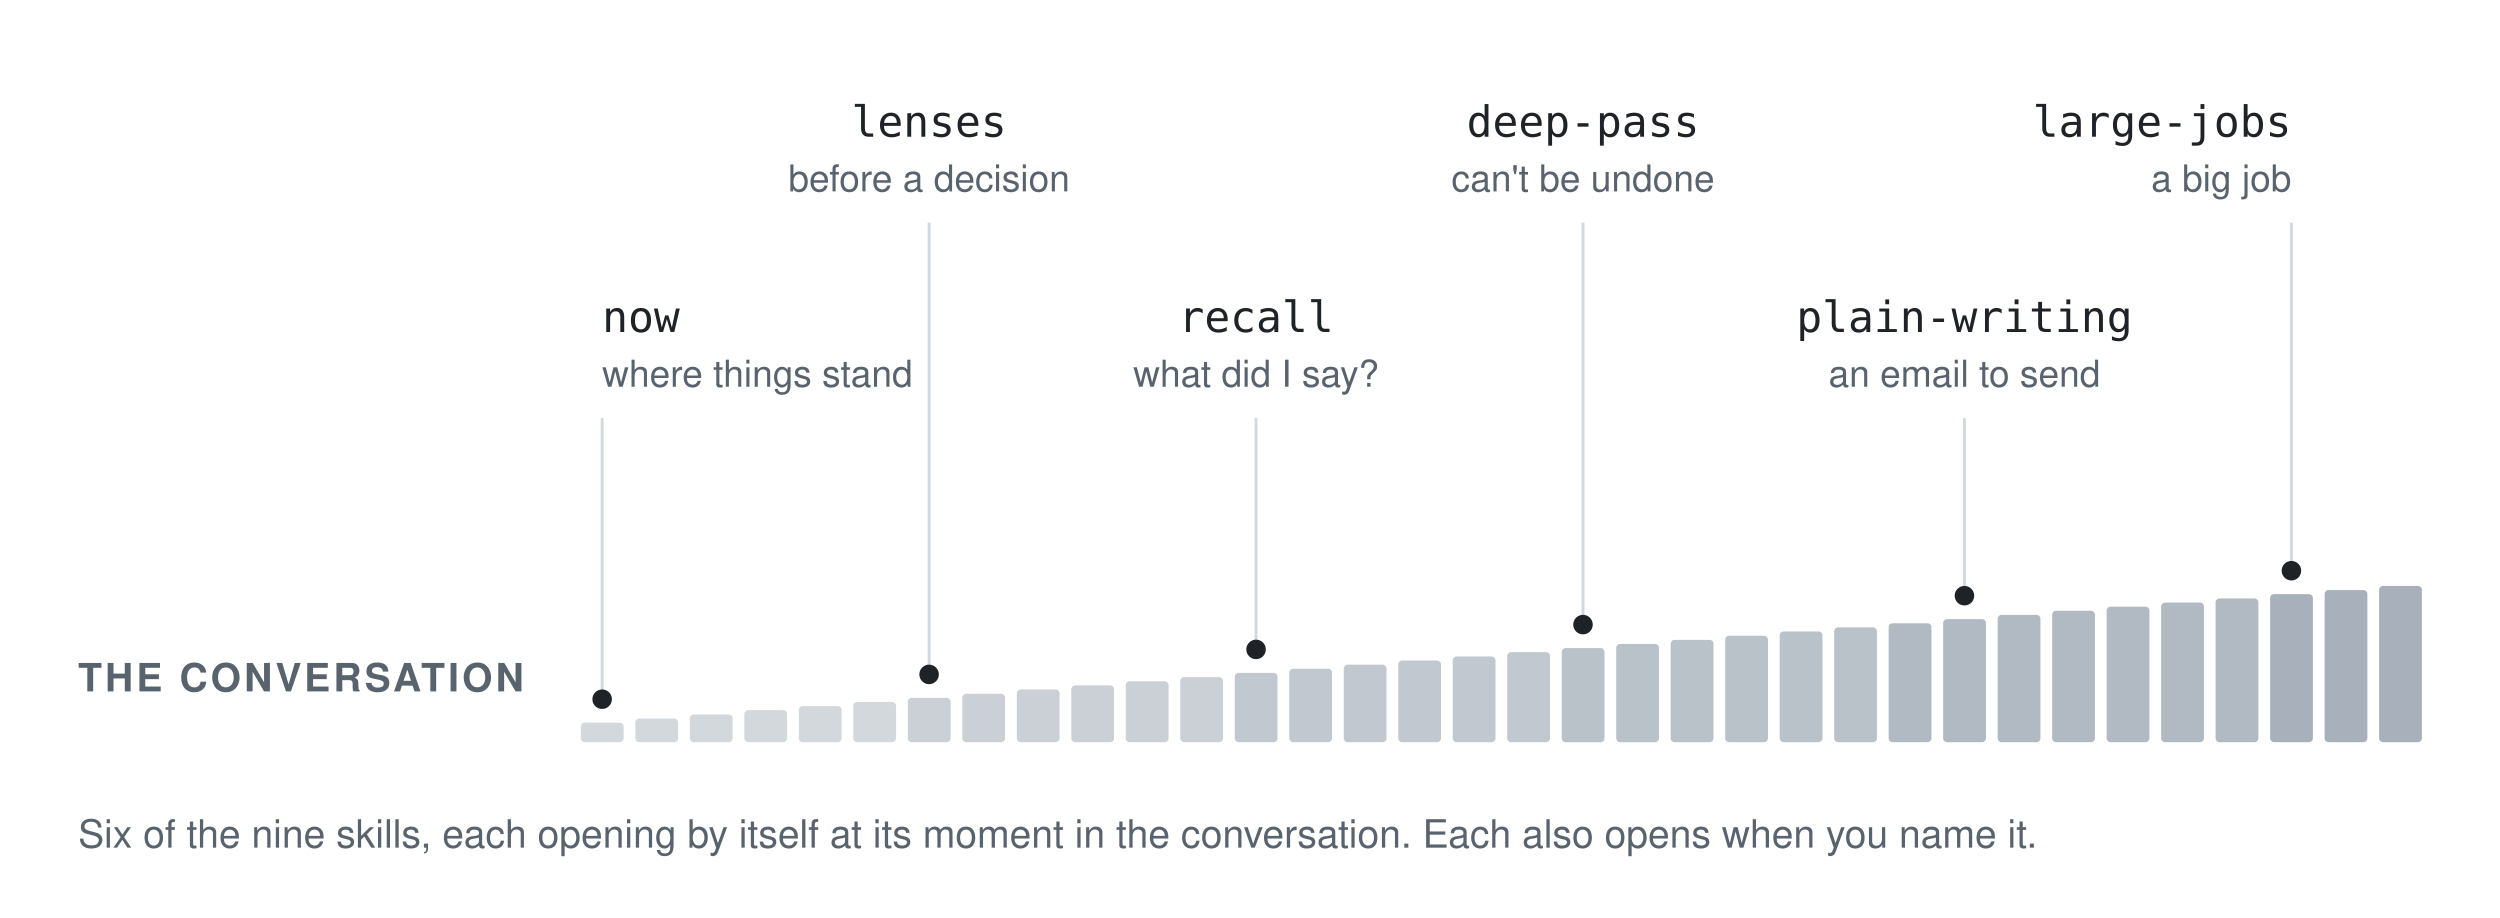
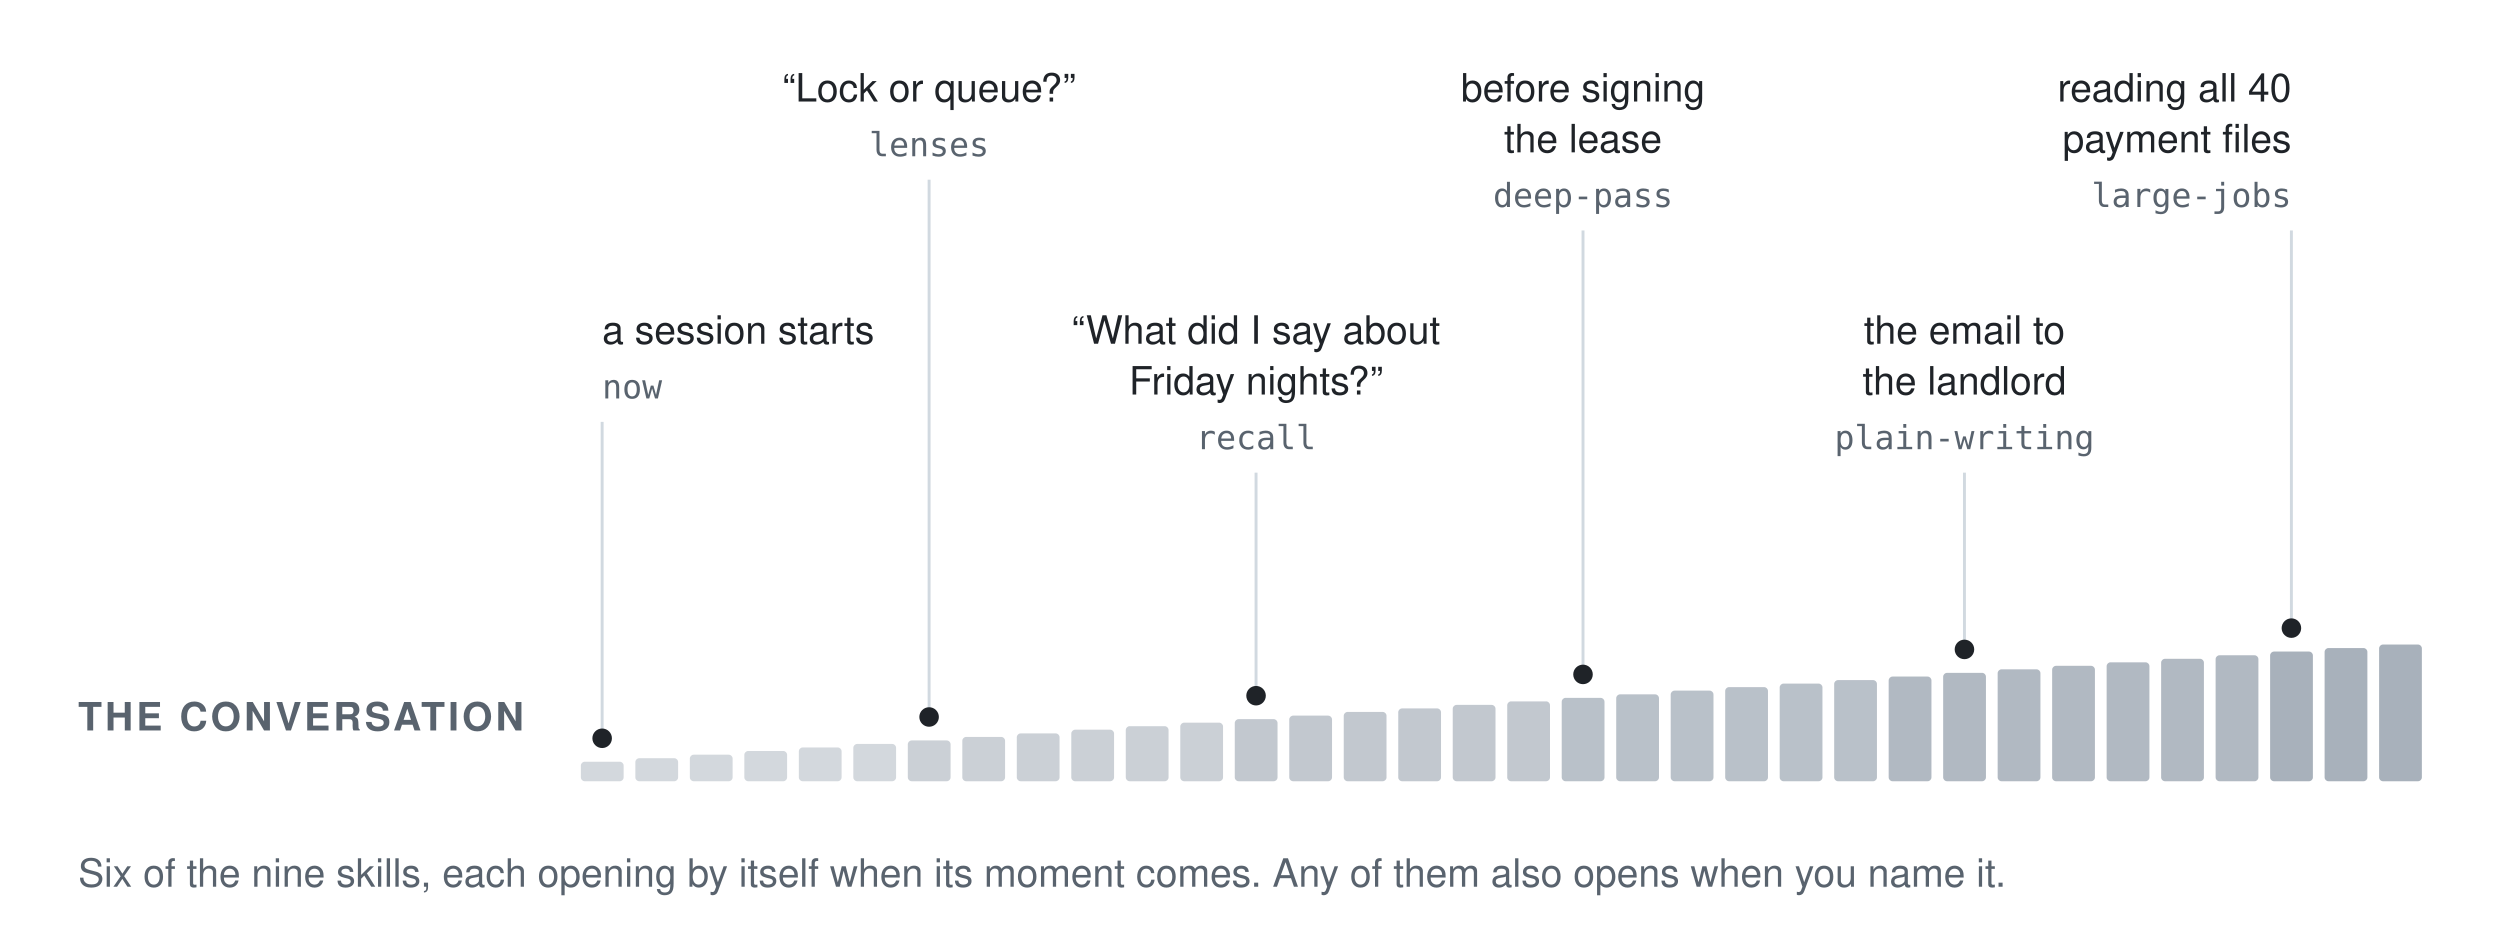
- <svg xmlns="http://www.w3.org/2000/svg" viewBox="0 0 1280 470" width="1280" height="470" role="img" aria-labelledby="t d">
-   <text x="40" y="354" font-size="20" font-family="ui-sans-serif, -apple-system, 'Segoe UI', Helvetica, Arial, sans-serif" fill="#59636e" font-weight="600" letter-spacing="1.6">THE CONVERSATION</text>
-   <rect x="297.4" y="370" width="21.9" height="10" rx="2" fill="#a8b1bb" opacity="0.5" />
-   <rect x="325.3" y="367.9" width="21.9" height="12.1" rx="2" fill="#a8b1bb" opacity="0.5" />
-   <rect x="353.2" y="365.8" width="21.9" height="14.2" rx="2" fill="#a8b1bb" opacity="0.5" />
-   <rect x="381.1" y="363.6" width="21.9" height="16.4" rx="2" fill="#a8b1bb" opacity="0.5" />
-   <rect x="409" y="361.5" width="21.9" height="18.5" rx="2" fill="#a8b1bb" opacity="0.5" />
-   <rect x="436.9" y="359.4" width="21.9" height="20.6" rx="2" fill="#a8b1bb" opacity="0.5" />
-   <rect x="464.8" y="357.3" width="21.9" height="22.7" rx="2" fill="#a8b1bb" opacity="0.6" />
-   <rect x="492.7" y="355.2" width="21.9" height="24.8" rx="2" fill="#a8b1bb" opacity="0.6" />
-   <rect x="520.6" y="353" width="21.9" height="27" rx="2" fill="#a8b1bb" opacity="0.6" />
-   <rect x="548.5" y="350.9" width="21.9" height="29.1" rx="2" fill="#a8b1bb" opacity="0.6" />
-   <rect x="576.4" y="348.8" width="21.9" height="31.2" rx="2" fill="#a8b1bb" opacity="0.6" />
-   <rect x="604.3" y="346.7" width="21.9" height="33.3" rx="2" fill="#a8b1bb" opacity="0.6" />
-   <rect x="632.2" y="344.5" width="21.9" height="35.5" rx="2" fill="#a8b1bb" opacity="0.7" />
-   <rect x="660.1" y="342.4" width="21.9" height="37.6" rx="2" fill="#a8b1bb" opacity="0.7" />
-   <rect x="688" y="340.3" width="21.9" height="39.7" rx="2" fill="#a8b1bb" opacity="0.7" />
-   <rect x="715.9" y="338.2" width="21.9" height="41.8" rx="2" fill="#a8b1bb" opacity="0.7" />
-   <rect x="743.8" y="336.1" width="21.9" height="43.9" rx="2" fill="#a8b1bb" opacity="0.7" />
-   <rect x="771.7" y="333.9" width="21.9" height="46.1" rx="2" fill="#a8b1bb" opacity="0.7" />
-   <rect x="799.6" y="331.8" width="21.9" height="48.2" rx="2" fill="#a8b1bb" opacity="0.8" />
-   <rect x="827.5" y="329.7" width="21.9" height="50.3" rx="2" fill="#a8b1bb" opacity="0.8" />
-   <rect x="855.4" y="327.6" width="21.9" height="52.4" rx="2" fill="#a8b1bb" opacity="0.8" />
-   <rect x="883.3" y="325.5" width="21.9" height="54.5" rx="2" fill="#a8b1bb" opacity="0.8" />
-   <rect x="911.2" y="323.3" width="21.9" height="56.7" rx="2" fill="#a8b1bb" opacity="0.8" />
-   <rect x="939.1" y="321.2" width="21.9" height="58.8" rx="2" fill="#a8b1bb" opacity="0.8" />
-   <rect x="967" y="319.1" width="21.9" height="60.9" rx="2" fill="#a8b1bb" opacity="0.9" />
-   <rect x="994.9" y="317" width="21.9" height="63" rx="2" fill="#a8b1bb" opacity="0.9" />
-   <rect x="1022.8" y="314.8" width="21.9" height="65.2" rx="2" fill="#a8b1bb" opacity="0.9" />
-   <rect x="1050.7" y="312.7" width="21.9" height="67.3" rx="2" fill="#a8b1bb" opacity="0.9" />
-   <rect x="1078.6" y="310.6" width="21.9" height="69.4" rx="2" fill="#a8b1bb" opacity="0.9" />
-   <rect x="1106.5" y="308.5" width="21.9" height="71.5" rx="2" fill="#a8b1bb" opacity="0.9" />
-   <rect x="1134.4" y="306.4" width="21.9" height="73.6" rx="2" fill="#a8b1bb" opacity="0.9" />
-   <rect x="1162.3" y="304.2" width="21.9" height="75.8" rx="2" fill="#a8b1bb" opacity="1" />
-   <rect x="1190.2" y="302.1" width="21.9" height="77.9" rx="2" fill="#a8b1bb" opacity="1" />
-   <rect x="1218.1" y="300" width="21.9" height="80" rx="2" fill="#a8b1bb" opacity="1" />
-   <line x1="308.3" y1="214" x2="308.3" y2="358" stroke="#d1d9e0" stroke-width="1.5" />
-   <circle cx="308.3" cy="358" r="5" fill="#1f2328" />
-   <text x="308.3" y="170" font-size="22" font-family="ui-monospace, SFMono-Regular, Menlo, Consolas, monospace" fill="#1f2328">now</text>
-   <text x="308.3" y="198" font-size="19" font-family="ui-sans-serif, -apple-system, 'Segoe UI', Helvetica, Arial, sans-serif" fill="#59636e">where things stand</text>
-   <line x1="475.7" y1="114" x2="475.7" y2="345.3" stroke="#d1d9e0" stroke-width="1.5" />
-   <circle cx="475.7" cy="345.3" r="5" fill="#1f2328" />
-   <text x="475.7" y="70" font-size="22" font-family="ui-monospace, SFMono-Regular, Menlo, Consolas, monospace" fill="#1f2328" text-anchor="middle">lenses</text>
-   <text x="475.7" y="98" font-size="19" font-family="ui-sans-serif, -apple-system, 'Segoe UI', Helvetica, Arial, sans-serif" fill="#59636e" text-anchor="middle">before a decision</text>
-   <line x1="643.1" y1="214" x2="643.1" y2="332.5" stroke="#d1d9e0" stroke-width="1.5" />
-   <circle cx="643.1" cy="332.5" r="5" fill="#1f2328" />
-   <text x="643.1" y="170" font-size="22" font-family="ui-monospace, SFMono-Regular, Menlo, Consolas, monospace" fill="#1f2328" text-anchor="middle">recall</text>
-   <text x="643.1" y="198" font-size="19" font-family="ui-sans-serif, -apple-system, 'Segoe UI', Helvetica, Arial, sans-serif" fill="#59636e" text-anchor="middle">what did I say?</text>
-   <line x1="810.5" y1="114" x2="810.5" y2="319.8" stroke="#d1d9e0" stroke-width="1.5" />
-   <circle cx="810.5" cy="319.8" r="5" fill="#1f2328" />
-   <text x="810.5" y="70" font-size="22" font-family="ui-monospace, SFMono-Regular, Menlo, Consolas, monospace" fill="#1f2328" text-anchor="middle">deep-pass</text>
-   <text x="810.5" y="98" font-size="19" font-family="ui-sans-serif, -apple-system, 'Segoe UI', Helvetica, Arial, sans-serif" fill="#59636e" text-anchor="middle">can't be undone</text>
-   <line x1="1005.8" y1="214" x2="1005.8" y2="305" stroke="#d1d9e0" stroke-width="1.5" />
-   <circle cx="1005.8" cy="305" r="5" fill="#1f2328" />
-   <text x="1005.8" y="170" font-size="22" font-family="ui-monospace, SFMono-Regular, Menlo, Consolas, monospace" fill="#1f2328" text-anchor="middle">plain-writing</text>
-   <text x="1005.8" y="198" font-size="19" font-family="ui-sans-serif, -apple-system, 'Segoe UI', Helvetica, Arial, sans-serif" fill="#59636e" text-anchor="middle">an email to send</text>
-   <line x1="1173.2" y1="114" x2="1173.2" y2="292.2" stroke="#d1d9e0" stroke-width="1.5" />
-   <circle cx="1173.2" cy="292.2" r="5" fill="#1f2328" />
-   <text x="1173.2" y="70" font-size="22" font-family="ui-monospace, SFMono-Regular, Menlo, Consolas, monospace" fill="#1f2328" text-anchor="end">large-jobs</text>
-   <text x="1173.2" y="98" font-size="19" font-family="ui-sans-serif, -apple-system, 'Segoe UI', Helvetica, Arial, sans-serif" fill="#59636e" text-anchor="end">a big job</text>
-   <text x="40" y="434" font-size="20" font-family="ui-sans-serif, -apple-system, 'Segoe UI', Helvetica, Arial, sans-serif" fill="#59636e">Six of the nine skills, each opening by itself at its moment in the conversation. Each also opens when you name it.</text>
+ <svg xmlns="http://www.w3.org/2000/svg" viewBox="0 0 1280 480" width="1280" height="480" role="img" aria-labelledby="t d">
+   <text x="40" y="374" font-size="20" font-family="ui-sans-serif, -apple-system, 'Segoe UI', Helvetica, Arial, sans-serif" fill="#59636e" font-weight="600" letter-spacing="1.6">THE CONVERSATION</text>
+   <rect x="297.4" y="390" width="21.9" height="10" rx="2" fill="#a8b1bb" opacity="0.5" />
+   <rect x="325.3" y="388.2" width="21.9" height="11.8" rx="2" fill="#a8b1bb" opacity="0.5" />
+   <rect x="353.2" y="386.4" width="21.9" height="13.6" rx="2" fill="#a8b1bb" opacity="0.5" />
+   <rect x="381.1" y="384.5" width="21.9" height="15.5" rx="2" fill="#a8b1bb" opacity="0.5" />
+   <rect x="409" y="382.7" width="21.9" height="17.3" rx="2" fill="#a8b1bb" opacity="0.5" />
+   <rect x="436.9" y="380.9" width="21.9" height="19.1" rx="2" fill="#a8b1bb" opacity="0.5" />
+   <rect x="464.8" y="379.1" width="21.9" height="20.9" rx="2" fill="#a8b1bb" opacity="0.6" />
+   <rect x="492.7" y="377.3" width="21.9" height="22.7" rx="2" fill="#a8b1bb" opacity="0.6" />
+   <rect x="520.6" y="375.5" width="21.9" height="24.5" rx="2" fill="#a8b1bb" opacity="0.6" />
+   <rect x="548.5" y="373.6" width="21.9" height="26.4" rx="2" fill="#a8b1bb" opacity="0.6" />
+   <rect x="576.4" y="371.8" width="21.9" height="28.2" rx="2" fill="#a8b1bb" opacity="0.6" />
+   <rect x="604.3" y="370" width="21.9" height="30" rx="2" fill="#a8b1bb" opacity="0.6" />
+   <rect x="632.2" y="368.2" width="21.9" height="31.8" rx="2" fill="#a8b1bb" opacity="0.7" />
+   <rect x="660.1" y="366.4" width="21.9" height="33.6" rx="2" fill="#a8b1bb" opacity="0.7" />
+   <rect x="688" y="364.5" width="21.9" height="35.5" rx="2" fill="#a8b1bb" opacity="0.7" />
+   <rect x="715.9" y="362.7" width="21.9" height="37.3" rx="2" fill="#a8b1bb" opacity="0.7" />
+   <rect x="743.8" y="360.9" width="21.9" height="39.1" rx="2" fill="#a8b1bb" opacity="0.7" />
+   <rect x="771.7" y="359.1" width="21.9" height="40.9" rx="2" fill="#a8b1bb" opacity="0.7" />
+   <rect x="799.6" y="357.3" width="21.9" height="42.7" rx="2" fill="#a8b1bb" opacity="0.8" />
+   <rect x="827.5" y="355.5" width="21.9" height="44.5" rx="2" fill="#a8b1bb" opacity="0.8" />
+   <rect x="855.4" y="353.6" width="21.9" height="46.4" rx="2" fill="#a8b1bb" opacity="0.8" />
+   <rect x="883.3" y="351.8" width="21.9" height="48.2" rx="2" fill="#a8b1bb" opacity="0.8" />
+   <rect x="911.2" y="350" width="21.9" height="50" rx="2" fill="#a8b1bb" opacity="0.8" />
+   <rect x="939.1" y="348.2" width="21.9" height="51.8" rx="2" fill="#a8b1bb" opacity="0.8" />
+   <rect x="967" y="346.4" width="21.9" height="53.6" rx="2" fill="#a8b1bb" opacity="0.9" />
+   <rect x="994.9" y="344.5" width="21.9" height="55.5" rx="2" fill="#a8b1bb" opacity="0.9" />
+   <rect x="1022.8" y="342.7" width="21.9" height="57.3" rx="2" fill="#a8b1bb" opacity="0.9" />
+   <rect x="1050.7" y="340.9" width="21.9" height="59.1" rx="2" fill="#a8b1bb" opacity="0.9" />
+   <rect x="1078.6" y="339.1" width="21.9" height="60.9" rx="2" fill="#a8b1bb" opacity="0.9" />
+   <rect x="1106.5" y="337.3" width="21.9" height="62.7" rx="2" fill="#a8b1bb" opacity="0.9" />
+   <rect x="1134.4" y="335.5" width="21.9" height="64.5" rx="2" fill="#a8b1bb" opacity="0.9" />
+   <rect x="1162.3" y="333.6" width="21.9" height="66.4" rx="2" fill="#a8b1bb" opacity="1" />
+   <rect x="1190.2" y="331.8" width="21.9" height="68.2" rx="2" fill="#a8b1bb" opacity="1" />
+   <rect x="1218.1" y="330" width="21.9" height="70" rx="2" fill="#a8b1bb" opacity="1" />
+   <text x="308.3" y="176" font-size="20" font-family="ui-sans-serif, -apple-system, 'Segoe UI', Helvetica, Arial, sans-serif" fill="#1f2328">a session starts</text>
+   <text x="308.3" y="204" font-size="17" font-family="ui-monospace, SFMono-Regular, Menlo, Consolas, monospace" fill="#59636e">now</text>
+   <line x1="308.3" y1="216" x2="308.3" y2="378" stroke="#d1d9e0" stroke-width="1.5" />
+   <circle cx="308.3" cy="378" r="5" fill="#1f2328" />
+   <text x="475.7" y="52" font-size="20" font-family="ui-sans-serif, -apple-system, 'Segoe UI', Helvetica, Arial, sans-serif" fill="#1f2328" text-anchor="middle">“Lock or queue?”</text>
+   <text x="475.7" y="80" font-size="17" font-family="ui-monospace, SFMono-Regular, Menlo, Consolas, monospace" fill="#59636e" text-anchor="middle">lenses</text>
+   <line x1="475.7" y1="92" x2="475.7" y2="367.1" stroke="#d1d9e0" stroke-width="1.5" />
+   <circle cx="475.7" cy="367.1" r="5" fill="#1f2328" />
+   <text x="643.1" y="176" font-size="20" font-family="ui-sans-serif, -apple-system, 'Segoe UI', Helvetica, Arial, sans-serif" fill="#1f2328" text-anchor="middle">“What did I say about</text>
+   <text x="643.1" y="202" font-size="20" font-family="ui-sans-serif, -apple-system, 'Segoe UI', Helvetica, Arial, sans-serif" fill="#1f2328" text-anchor="middle">Friday nights?”</text>
+   <text x="643.1" y="230" font-size="17" font-family="ui-monospace, SFMono-Regular, Menlo, Consolas, monospace" fill="#59636e" text-anchor="middle">recall</text>
+   <line x1="643.1" y1="242" x2="643.1" y2="356.2" stroke="#d1d9e0" stroke-width="1.5" />
+   <circle cx="643.1" cy="356.2" r="5" fill="#1f2328" />
+   <text x="810.5" y="52" font-size="20" font-family="ui-sans-serif, -apple-system, 'Segoe UI', Helvetica, Arial, sans-serif" fill="#1f2328" text-anchor="middle">before signing</text>
+   <text x="810.5" y="78" font-size="20" font-family="ui-sans-serif, -apple-system, 'Segoe UI', Helvetica, Arial, sans-serif" fill="#1f2328" text-anchor="middle">the lease</text>
+   <text x="810.5" y="106" font-size="17" font-family="ui-monospace, SFMono-Regular, Menlo, Consolas, monospace" fill="#59636e" text-anchor="middle">deep-pass</text>
+   <line x1="810.5" y1="118" x2="810.5" y2="345.3" stroke="#d1d9e0" stroke-width="1.5" />
+   <circle cx="810.5" cy="345.3" r="5" fill="#1f2328" />
+   <text x="1005.8" y="176" font-size="20" font-family="ui-sans-serif, -apple-system, 'Segoe UI', Helvetica, Arial, sans-serif" fill="#1f2328" text-anchor="middle">the email to</text>
+   <text x="1005.8" y="202" font-size="20" font-family="ui-sans-serif, -apple-system, 'Segoe UI', Helvetica, Arial, sans-serif" fill="#1f2328" text-anchor="middle">the landlord</text>
+   <text x="1005.8" y="230" font-size="17" font-family="ui-monospace, SFMono-Regular, Menlo, Consolas, monospace" fill="#59636e" text-anchor="middle">plain-writing</text>
+   <line x1="1005.8" y1="242" x2="1005.8" y2="332.5" stroke="#d1d9e0" stroke-width="1.5" />
+   <circle cx="1005.8" cy="332.5" r="5" fill="#1f2328" />
+   <text x="1173.2" y="52" font-size="20" font-family="ui-sans-serif, -apple-system, 'Segoe UI', Helvetica, Arial, sans-serif" fill="#1f2328" text-anchor="end">reading all 40</text>
+   <text x="1173.2" y="78" font-size="20" font-family="ui-sans-serif, -apple-system, 'Segoe UI', Helvetica, Arial, sans-serif" fill="#1f2328" text-anchor="end">payment files</text>
+   <text x="1173.2" y="106" font-size="17" font-family="ui-monospace, SFMono-Regular, Menlo, Consolas, monospace" fill="#59636e" text-anchor="end">large-jobs</text>
+   <line x1="1173.2" y1="118" x2="1173.2" y2="321.6" stroke="#d1d9e0" stroke-width="1.5" />
+   <circle cx="1173.2" cy="321.6" r="5" fill="#1f2328" />
+   <text x="40" y="454" font-size="20" font-family="ui-sans-serif, -apple-system, 'Segoe UI', Helvetica, Arial, sans-serif" fill="#59636e">Six of the nine skills, each opening by itself when its moment comes. Any of them also opens when you name it.</text>
</svg>
